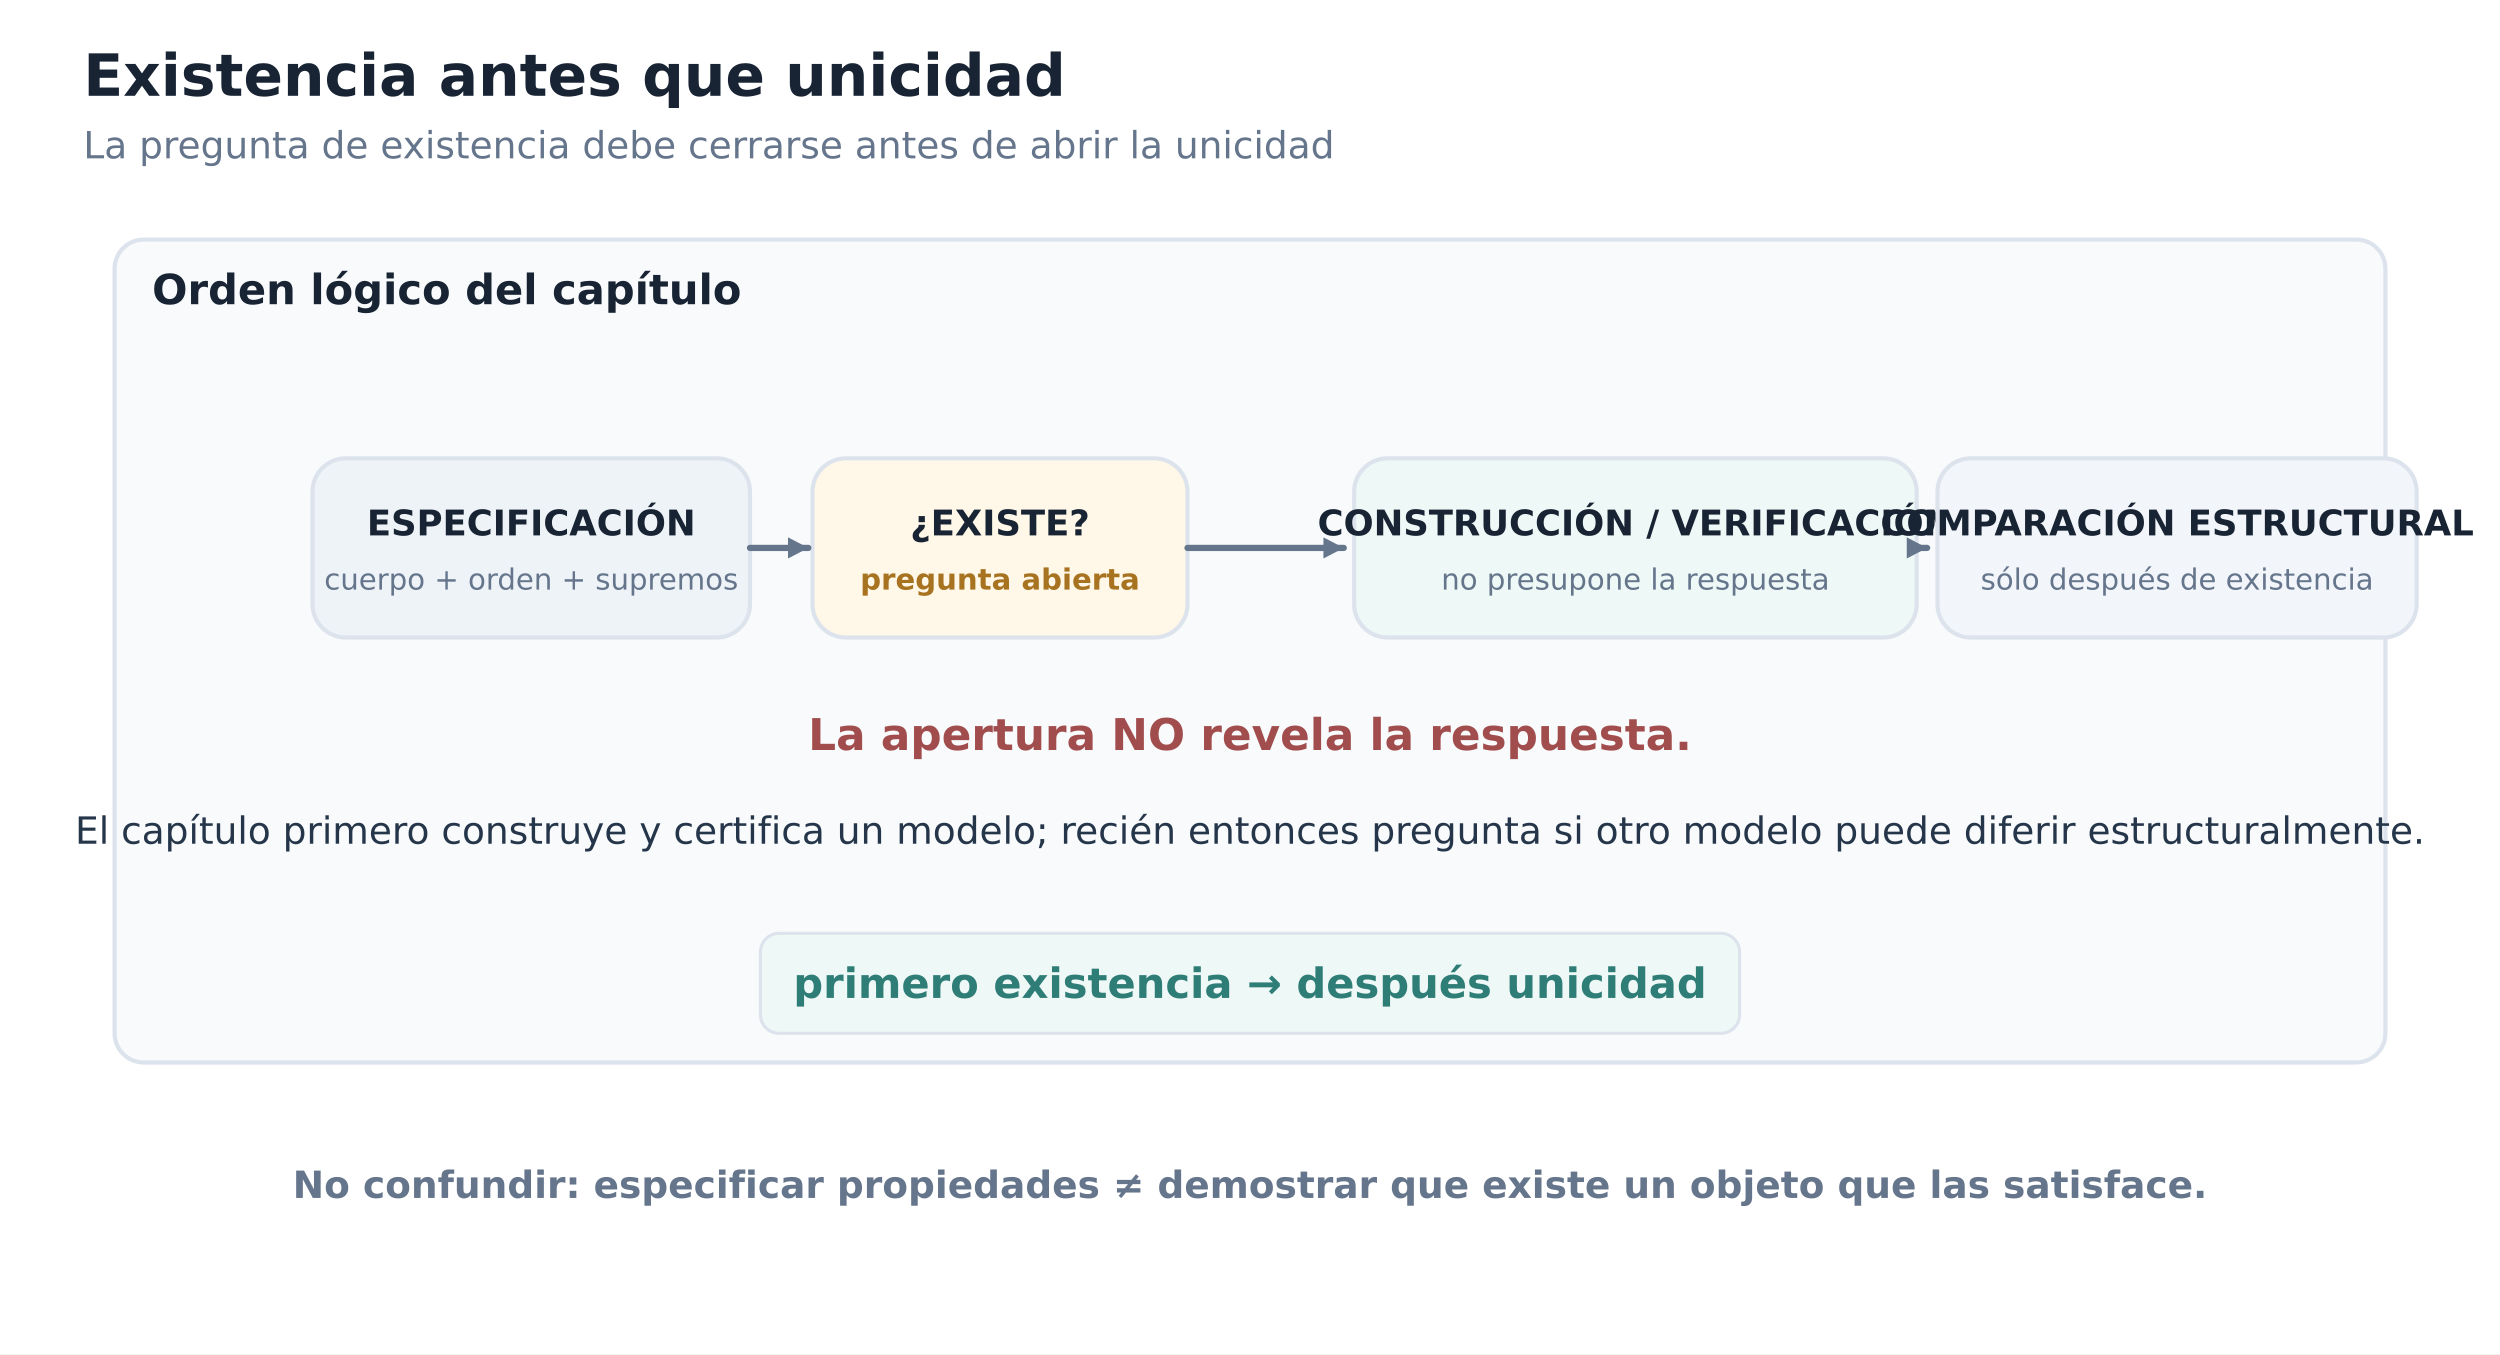
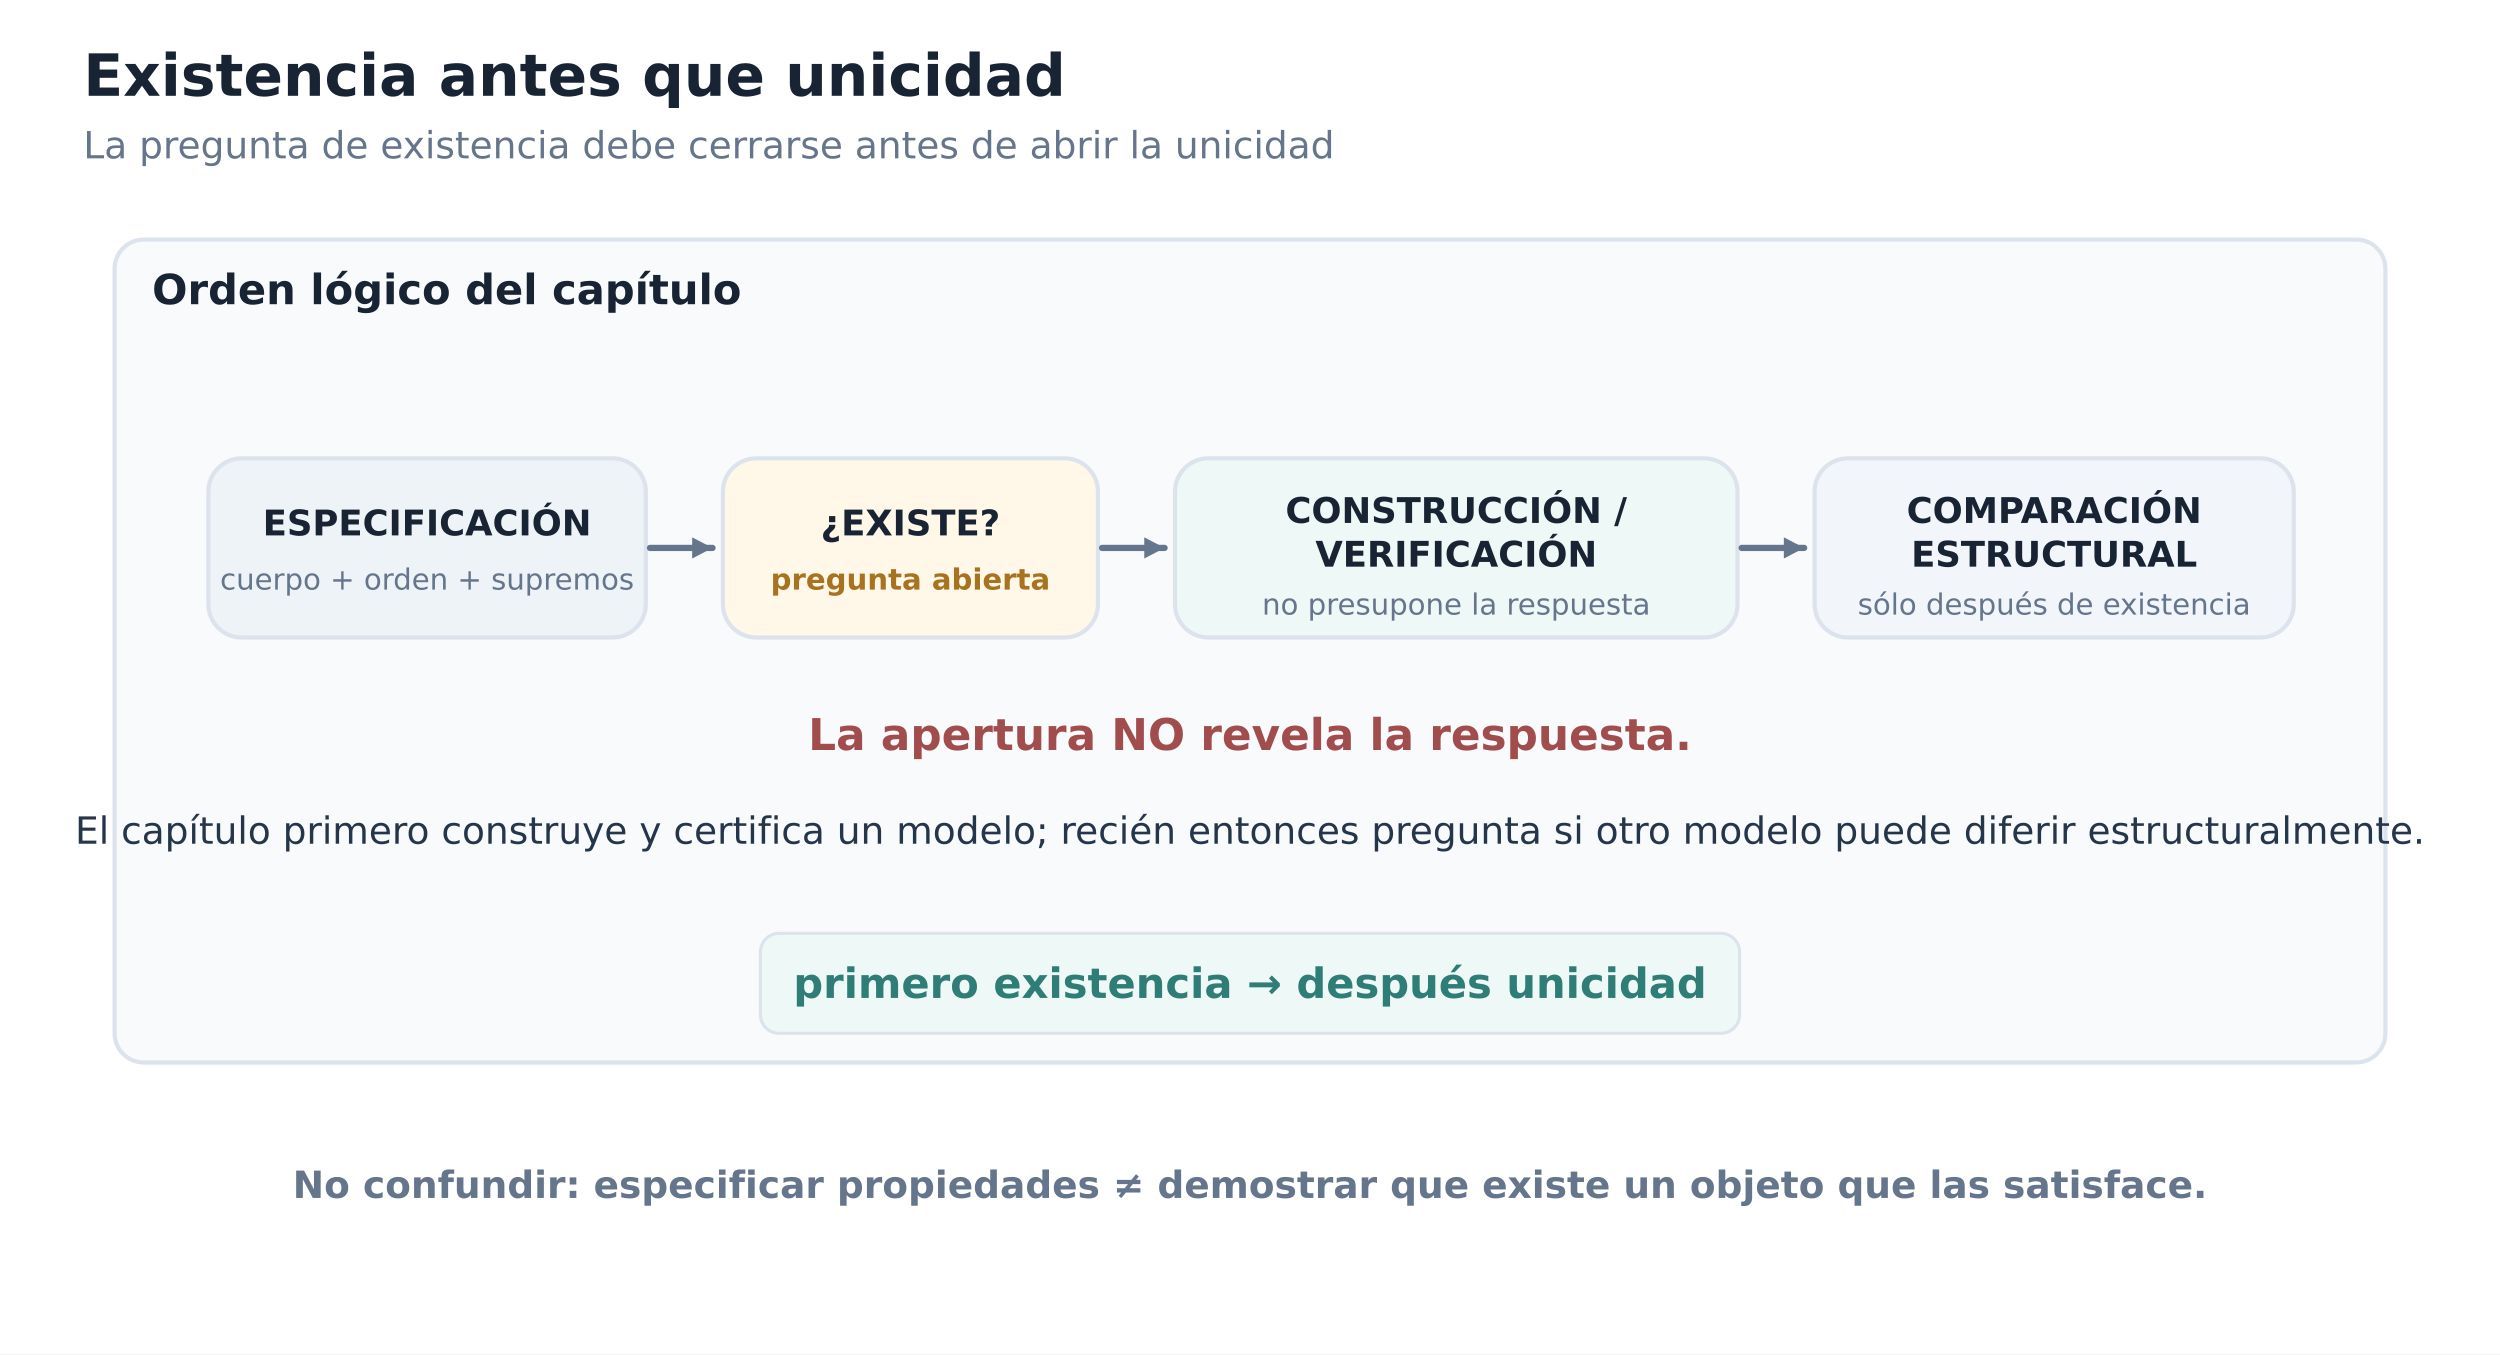
<svg xmlns="http://www.w3.org/2000/svg" baseProfile="full" height="650" id="C00-F01" role="img" version="1.1" viewBox="0 0 1200 650" width="1200">
  <defs />
  <rect fill="#ffffff" height="650" width="1200" x="0" y="0" />
  <text fill="#182433" font-family="DejaVu Sans, Arial, sans-serif" font-size="28" font-weight="bold" text-anchor="start" x="40" y="46">Existencia antes que unicidad</text>
  <text fill="#65758b" font-family="DejaVu Sans, Arial, sans-serif" font-size="18" font-weight="normal" text-anchor="start" x="40" y="76">La pregunta de existencia debe cerrarse antes de abrir la unicidad</text>
  <rect fill="#f8fafc" height="395" rx="14" ry="14" stroke="#dce3ec" stroke-width="2" width="1090" x="55" y="115" />
  <text fill="#182433" font-family="DejaVu Sans, Arial, sans-serif" font-size="20" font-weight="bold" text-anchor="start" x="73" y="146">Orden lógico del capítulo</text>
-   <rect fill="#eef3f8" height="86" rx="16" ry="16" stroke="#dce3ec" stroke-width="2" width="210" x="150" y="220" />
-   <text fill="#182433" font-family="DejaVu Sans, Arial, sans-serif" font-size="17" font-weight="bold" text-anchor="middle" x="255.0" y="257">ESPECIFICACIÓN</text>
-   <text fill="#65758b" font-family="DejaVu Sans, Arial, sans-serif" font-size="14" font-weight="normal" text-anchor="middle" x="255.0" y="283">cuerpo + orden + supremos</text>
-   <rect fill="#fff8e8" height="86" rx="16" ry="16" stroke="#dce3ec" stroke-width="2" width="180" x="390" y="220" />
-   <text fill="#182433" font-family="DejaVu Sans, Arial, sans-serif" font-size="17" font-weight="bold" text-anchor="middle" x="480.0" y="257">¿EXISTE?</text>
-   <text fill="#a87320" font-family="DejaVu Sans, Arial, sans-serif" font-size="14" font-weight="bold" text-anchor="middle" x="480.0" y="283">pregunta abierta</text>
-   <rect fill="#eef8f6" height="86" rx="16" ry="16" stroke="#dce3ec" stroke-width="2" width="270" x="650" y="220" />
-   <text fill="#182433" font-family="DejaVu Sans, Arial, sans-serif" font-size="17" font-weight="bold" text-anchor="middle" x="785.0" y="257">CONSTRUCCIÓN / VERIFICACIÓN</text>
-   <text fill="#65758b" font-family="DejaVu Sans, Arial, sans-serif" font-size="14" font-weight="normal" text-anchor="middle" x="785.0" y="283">no presupone la respuesta</text>
-   <rect fill="#f2f6fb" height="86" rx="16" ry="16" stroke="#dce3ec" stroke-width="2" width="230" x="930" y="220" />
-   <text fill="#182433" font-family="DejaVu Sans, Arial, sans-serif" font-size="17" font-weight="bold" text-anchor="middle" x="1045.0" y="257">COMPARACIÓN ESTRUCTURAL</text>
-   <text fill="#65758b" font-family="DejaVu Sans, Arial, sans-serif" font-size="14" font-weight="normal" text-anchor="middle" x="1045.0" y="283">sólo después de existencia</text>
-   <line stroke="#65758b" stroke-linecap="round" stroke-width="3" x1="360" x2="388" y1="263" y2="263" />
-   <polygon fill="#65758b" points="388,263 378.243,268.08 378.243,257.92" />
-   <line stroke="#65758b" stroke-linecap="round" stroke-width="3" x1="570" x2="645" y1="263" y2="263" />
-   <polygon fill="#65758b" points="645,263 635.243,268.08 635.243,257.92" />
-   <line stroke="#65758b" stroke-linecap="round" stroke-width="3" x1="920" x2="925" y1="263" y2="263" />
-   <polygon fill="#65758b" points="925,263 915.243,268.08 915.243,257.92" />
+   <rect fill="#eef3f8" height="86" rx="16" ry="16" stroke="#dce3ec" stroke-width="2" width="210" x="100" y="220" />
+   <text fill="#182433" font-family="DejaVu Sans, Arial, sans-serif" font-size="17" font-weight="bold" text-anchor="middle" x="205.0" y="257">ESPECIFICACIÓN</text>
+   <text fill="#65758b" font-family="DejaVu Sans, Arial, sans-serif" font-size="14" font-weight="normal" text-anchor="middle" x="205.0" y="283">cuerpo + orden + supremos</text>
+   <rect fill="#fff8e8" height="86" rx="16" ry="16" stroke="#dce3ec" stroke-width="2" width="180" x="347" y="220" />
+   <text fill="#182433" font-family="DejaVu Sans, Arial, sans-serif" font-size="17" font-weight="bold" text-anchor="middle" x="437.0" y="257">¿EXISTE?</text>
+   <text fill="#a87320" font-family="DejaVu Sans, Arial, sans-serif" font-size="14" font-weight="bold" text-anchor="middle" x="437.0" y="283">pregunta abierta</text>
+   <rect fill="#eef8f6" height="86" rx="16" ry="16" stroke="#dce3ec" stroke-width="2" width="270" x="564" y="220" />
+   <text fill="#182433" font-family="DejaVu Sans, Arial, sans-serif" font-size="17" font-weight="bold" text-anchor="middle" x="699.0" y="251">CONSTRUCCIÓN /</text>
+   <text fill="#182433" font-family="DejaVu Sans, Arial, sans-serif" font-size="17" font-weight="bold" text-anchor="middle" x="699.0" y="272">VERIFICACIÓN</text>
+   <text fill="#65758b" font-family="DejaVu Sans, Arial, sans-serif" font-size="14" font-weight="normal" text-anchor="middle" x="699.0" y="295">no presupone la respuesta</text>
+   <rect fill="#f2f6fb" height="86" rx="16" ry="16" stroke="#dce3ec" stroke-width="2" width="230" x="871" y="220" />
+   <text fill="#182433" font-family="DejaVu Sans, Arial, sans-serif" font-size="17" font-weight="bold" text-anchor="middle" x="986.0" y="251">COMPARACIÓN</text>
+   <text fill="#182433" font-family="DejaVu Sans, Arial, sans-serif" font-size="17" font-weight="bold" text-anchor="middle" x="986.0" y="272">ESTRUCTURAL</text>
+   <text fill="#65758b" font-family="DejaVu Sans, Arial, sans-serif" font-size="14" font-weight="normal" text-anchor="middle" x="986.0" y="295">sólo después de existencia</text>
+   <line stroke="#65758b" stroke-linecap="round" stroke-width="3" x1="312" x2="342" y1="263" y2="263" />
+   <polygon fill="#65758b" points="342,263 332.243,268.08 332.243,257.92" />
+   <line stroke="#65758b" stroke-linecap="round" stroke-width="3" x1="529" x2="559" y1="263" y2="263" />
+   <polygon fill="#65758b" points="559,263 549.243,268.08 549.243,257.92" />
+   <line stroke="#65758b" stroke-linecap="round" stroke-width="3" x1="836" x2="866" y1="263" y2="263" />
+   <polygon fill="#65758b" points="866,263 856.243,268.08 856.243,257.92" />
  <text fill="#a24d4d" font-family="DejaVu Sans, Arial, sans-serif" font-size="21" font-weight="bold" text-anchor="middle" x="600" y="360">La apertura NO revela la respuesta.</text>
  <text fill="#26364a" font-family="DejaVu Sans, Arial, sans-serif" font-size="18" font-weight="normal" text-anchor="middle" x="600" y="405">El capítulo primero construye y certifica un modelo; recién entonces pregunta si otro modelo puede diferir estructuralmente.</text>
  <rect fill="#eef8f6" height="48" rx="9" ry="9" stroke="#dce3ec" stroke-width="1.5" width="470" x="365" y="448" />
  <text fill="#2f7d77" font-family="DejaVu Sans, Arial, sans-serif" font-size="20" font-weight="bold" text-anchor="middle" x="600.0" y="479">primero existencia  →  después unicidad</text>
  <text fill="#65758b" font-family="DejaVu Sans, Arial, sans-serif" font-size="18" font-weight="bold" text-anchor="middle" x="600" y="575">No confundir: especificar propiedades ≠ demostrar que existe un objeto que las satisface.</text>
</svg>
